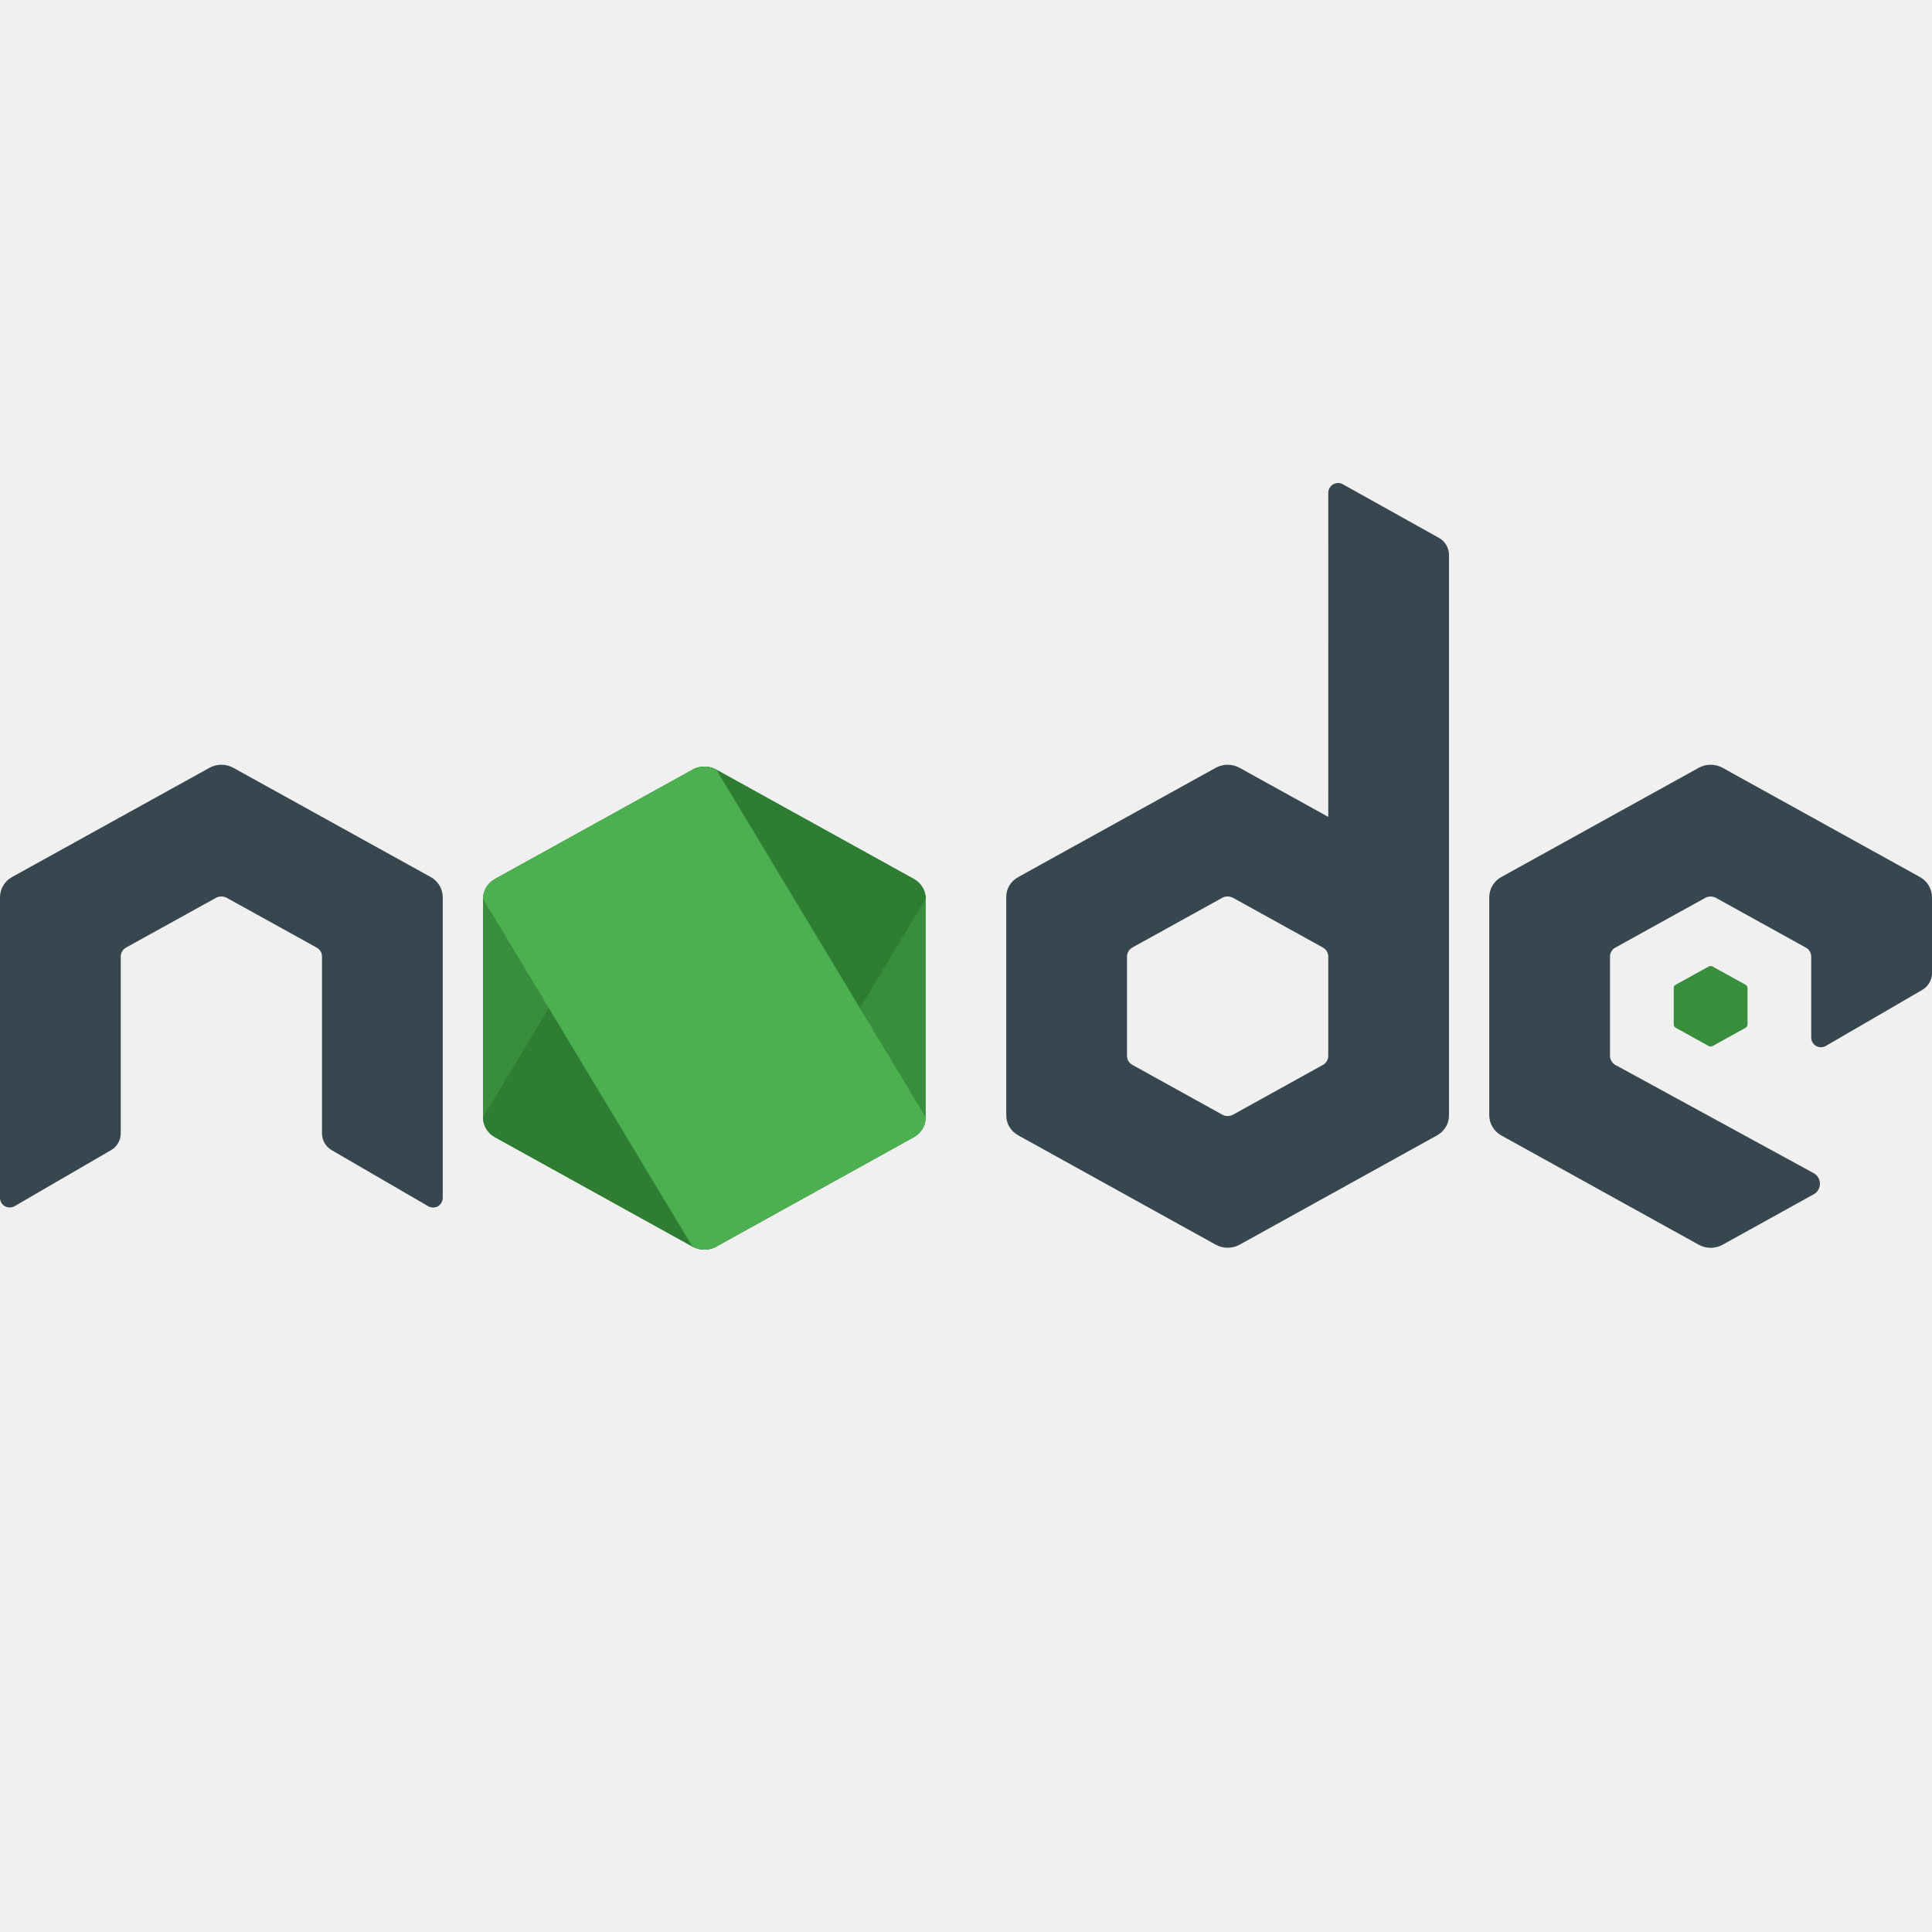
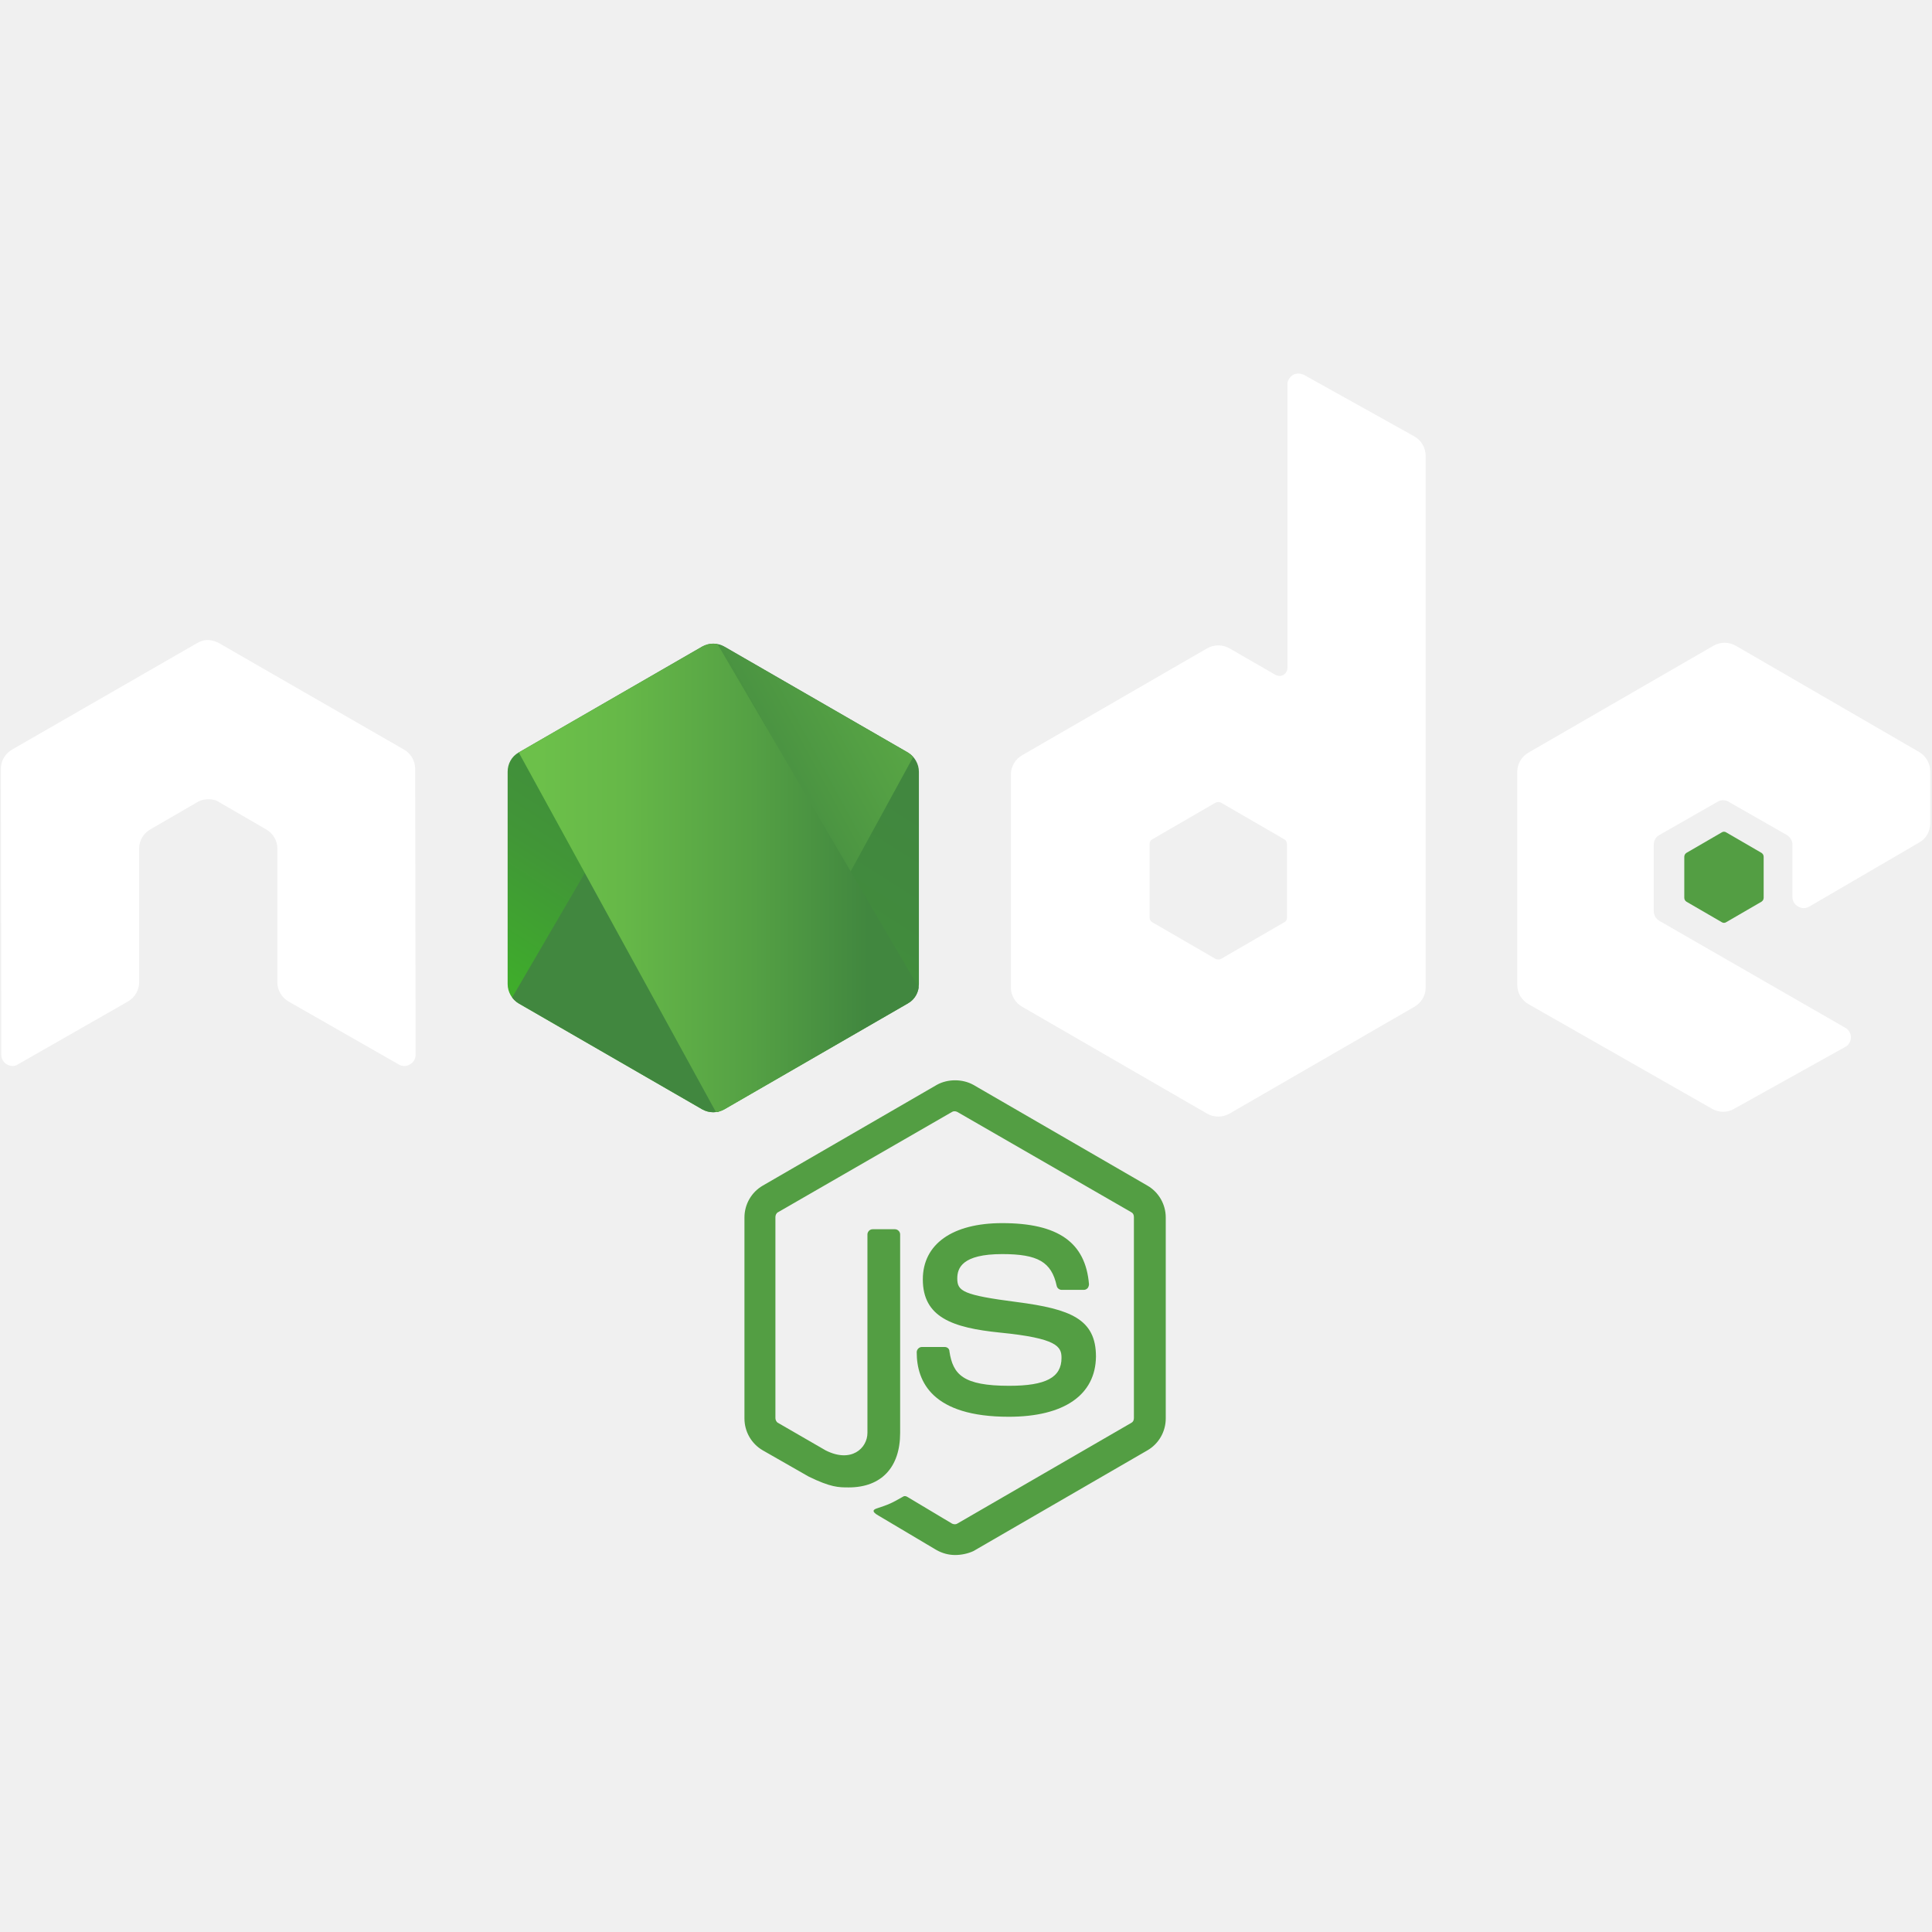
- <svg xmlns="http://www.w3.org/2000/svg" viewBox="0 0 48 48" width="96px" height="96px">
-   <path fill="#388e3c" d="M17.204 19.122l-4.907 2.715C12.113 21.938 12 22.126 12 22.329v5.433c0 .203.113.39.297.492l4.908 2.717c.183.101.41.101.593 0l4.907-2.717C22.887 28.152 23 27.965 23 27.762v-5.433c0-.203-.113-.39-.297-.492l-4.906-2.715c-.092-.051-.195-.076-.297-.076-.103 0-.205.025-.297.076M42.451 24.013l-.818.452c-.031.017-.049.048-.049.082v.906c0 .034.019.065.049.082l.818.453c.031.017.068.017.099 0l.818-.453c.03-.017.049-.048.049-.082v-.906c0-.034-.019-.065-.05-.082l-.818-.452C42.534 24.004 42.517 24 42.5 24S42.466 24.004 42.451 24.013" />
-   <path fill="#37474f" d="M35.751,13.364l-2.389-1.333c-0.075-0.042-0.167-0.041-0.241,0.003 c-0.074,0.044-0.12,0.123-0.12,0.209L33,20.295l-2.203-1.219C30.705,19.025,30.602,19,30.5,19c-0.102,0-0.205,0.025-0.297,0.076 h0.001l-4.907,2.715C25.113,21.892,25,22.08,25,22.282v5.433c0,0.203,0.113,0.39,0.297,0.492l4.908,2.717 c0.183,0.101,0.41,0.101,0.593,0l4.907-2.717C35.887,28.106,36,27.918,36,27.715V13.788C36,13.612,35.904,13.45,35.751,13.364z M32.866,26.458l-2.23,1.235c-0.083,0.046-0.186,0.046-0.269,0l-2.231-1.235C28.051,26.412,28,26.326,28,26.234v-2.47 c0-0.092,0.051-0.177,0.135-0.224l2.231-1.234h-0.001c0.042-0.023,0.088-0.034,0.135-0.034c0.047,0,0.093,0.012,0.135,0.034 l2.23,1.234C32.949,23.587,33,23.673,33,23.765v2.47C33,26.326,32.949,26.412,32.866,26.458z" />
-   <path fill="#2e7d32" d="M17.204,19.122L12,27.762c0,0.203,0.113,0.39,0.297,0.492l4.908,2.717 c0.183,0.101,0.41,0.101,0.593,0L23,22.329c0-0.203-0.113-0.39-0.297-0.492l-4.906-2.715c-0.092-0.051-0.195-0.076-0.297-0.076 c-0.103,0-0.205,0.025-0.297,0.076" />
-   <path fill="#4caf50" d="M17.204,19.122l-4.907,2.715C12.113,21.938,12,22.126,12,22.329l5.204,8.642 c0.183,0.101,0.41,0.101,0.593,0l4.907-2.717C22.887,28.152,23,27.965,23,27.762l-5.203-8.64c-0.092-0.051-0.195-0.076-0.297-0.076 c-0.103,0-0.205,0.025-0.297,0.076" />
-   <path fill="#37474f" d="M47.703 21.791l-4.906-2.715C42.705 19.025 42.602 19 42.5 19c-.102 0-.205.025-.297.076h.001l-4.907 2.715C37.114 21.892 37 22.084 37 22.294v5.411c0 .209.114.402.297.503l4.908 2.717c.184.102.409.102.593 0l2.263-1.253c.207-.115.206-.412-.002-.526l-4.924-2.687C40.052 26.412 40 26.325 40 26.231v-2.466c0-.092.05-.177.13-.221l2.235-1.236h-.001c.042-.023.088-.034.135-.034.047 0 .093.012.135.034l2.235 1.237c.08.044.13.129.13.221v2.012c0 .086.046.166.121.209.075.042.167.042.242-.001l2.398-1.393c.148-.086.24-.245.24-.417v-1.88C48 22.085 47.886 21.892 47.703 21.791zM10.703 21.791l-4.906-2.715C5.705 19.025 5.602 19 5.5 19c-.102 0-.205.025-.297.076h.001l-4.907 2.715C.114 21.892 0 22.084 0 22.294v7.465c0 .086.046.166.121.209.075.042.167.042.242-.001l2.398-1.393C2.909 28.488 3 28.329 3 28.157v-4.393c0-.092.05-.177.13-.221l2.235-1.236H5.365c.042-.023.088-.034.135-.034.047 0 .093.012.135.034l2.235 1.237C7.95 23.588 8 23.673 8 23.765v4.393c0 .172.091.331.24.417l2.398 1.393c.075.043.167.043.242.001C10.954 29.925 11 29.845 11 29.759v-7.464C11 22.085 10.886 21.892 10.703 21.791z" />
+ <svg xmlns="http://www.w3.org/2000/svg" xmlns:xlink="http://www.w3.org/1999/xlink" width="96px" height="96px" viewBox="0 -99 512 512" version="1.1" preserveAspectRatio="xMidYMid">
+   <defs>
+     <linearGradient x1="68.188%" y1="17.487%" x2="27.823%" y2="89.755%" id="linearGradient-1">
+       <stop stop-color="#41873F" offset="0%" />
+       <stop stop-color="#418B3D" offset="32.88%" />
+       <stop stop-color="#419637" offset="63.52%" />
+       <stop stop-color="#3FA92D" offset="93.19%" />
+       <stop stop-color="#3FAE2A" offset="100%" />
+     </linearGradient>
+     <path id="path-2" d="M57.903,1.849 C56.054,0.809 53.858,0.809 52.009,1.849 L3.352,29.934 C1.502,30.974 0.462,32.939 0.462,35.019 L0.462,91.305 C0.462,93.385 1.618,95.35 3.352,96.39 L52.009,124.475 C53.858,125.515 56.054,125.515 57.903,124.475 L106.561,96.39 C108.41,95.35 109.45,93.385 109.45,91.305 L109.45,35.019 C109.45,32.939 108.294,30.974 106.561,29.934 L57.903,1.849 L57.903,1.849 Z" />
+     <linearGradient x1="43.277%" y1="55.169%" x2="159.245%" y2="-18.306%" id="linearGradient-4">
+       <stop stop-color="#41873F" offset="13.76%" />
+       <stop stop-color="#54A044" offset="40.32%" />
+       <stop stop-color="#66B848" offset="71.36%" />
+       <stop stop-color="#6CC04A" offset="90.81%" />
+     </linearGradient>
+     <linearGradient x1="-4413.77%" y1="13.43%" x2="5327.93%" y2="13.43%" id="linearGradient-5">
+       <stop stop-color="#6CC04A" offset="9.192%" />
+       <stop stop-color="#66B848" offset="28.64%" />
+       <stop stop-color="#54A044" offset="59.68%" />
+       <stop stop-color="#41873F" offset="86.24%" />
+     </linearGradient>
+     <linearGradient x1="-4.389%" y1="49.997%" x2="101.499%" y2="49.997%" id="linearGradient-6">
+       <stop stop-color="#6CC04A" offset="9.192%" />
+       <stop stop-color="#66B848" offset="28.64%" />
+       <stop stop-color="#54A044" offset="59.68%" />
+       <stop stop-color="#41873F" offset="86.24%" />
+     </linearGradient>
+     <linearGradient x1="-9713.77%" y1="36.21%" x2="27.93%" y2="36.21%" id="linearGradient-7">
+       <stop stop-color="#6CC04A" offset="9.192%" />
+       <stop stop-color="#66B848" offset="28.64%" />
+       <stop stop-color="#54A044" offset="59.68%" />
+       <stop stop-color="#41873F" offset="86.24%" />
+     </linearGradient>
+     <linearGradient x1="-103.861%" y1="50.275%" x2="100.797%" y2="50.275%" id="linearGradient-8">
+       <stop stop-color="#6CC04A" offset="9.192%" />
+       <stop stop-color="#66B848" offset="28.64%" />
+       <stop stop-color="#54A044" offset="59.68%" />
+       <stop stop-color="#41873F" offset="86.24%" />
+     </linearGradient>
+     <linearGradient x1="130.613%" y1="-211.069%" x2="4.393%" y2="201.605%" id="linearGradient-9">
+       <stop stop-color="#41873F" offset="0%" />
+       <stop stop-color="#418B3D" offset="32.88%" />
+       <stop stop-color="#419637" offset="63.52%" />
+       <stop stop-color="#3FA92D" offset="93.19%" />
+       <stop stop-color="#3FAE2A" offset="100%" />
+     </linearGradient>
+   </defs>
+   <g fill="none">
+     <path d="M253.111,313.094 C251.377,313.094 249.759,312.632 248.256,311.823 L232.885,302.693 C230.573,301.421 231.729,300.959 232.423,300.728 C235.543,299.688 236.121,299.456 239.357,297.607 C239.704,297.376 240.166,297.492 240.513,297.723 L252.302,304.773 C252.764,305.004 253.342,305.004 253.688,304.773 L299.803,278.075 C300.265,277.844 300.497,277.381 300.497,276.804 L300.497,223.523 C300.497,222.945 300.265,222.483 299.803,222.252 L253.688,195.67 C253.226,195.438 252.648,195.438 252.302,195.67 L206.187,222.252 C205.725,222.483 205.493,223.061 205.493,223.523 L205.493,276.804 C205.493,277.266 205.725,277.844 206.187,278.075 L218.785,285.356 C225.604,288.823 229.88,284.778 229.88,280.733 L229.88,228.146 C229.88,227.453 230.458,226.759 231.267,226.759 L237.161,226.759 C237.855,226.759 238.548,227.337 238.548,228.146 L238.548,280.733 C238.548,289.864 233.578,295.18 224.91,295.18 C222.252,295.18 220.172,295.18 214.277,292.291 L202.142,285.356 C199.137,283.623 197.288,280.386 197.288,276.919 L197.288,223.639 C197.288,220.172 199.137,216.935 202.142,215.202 L248.256,188.504 C251.146,186.886 255.075,186.886 257.965,188.504 L304.079,215.202 C307.084,216.935 308.934,220.172 308.934,223.639 L308.934,276.919 C308.934,280.386 307.084,283.623 304.079,285.356 L257.965,312.054 C256.462,312.748 254.729,313.094 253.111,313.094 Z M267.326,276.457 C247.101,276.457 242.94,267.211 242.94,259.352 C242.94,258.658 243.518,257.965 244.327,257.965 L250.337,257.965 C251.03,257.965 251.608,258.427 251.608,259.121 C252.533,265.246 255.191,268.251 267.442,268.251 C277.15,268.251 281.311,266.055 281.311,260.854 C281.311,257.849 280.155,255.653 265.015,254.151 C252.417,252.879 244.558,250.106 244.558,240.051 C244.558,230.689 252.417,225.141 265.593,225.141 C280.386,225.141 287.668,230.227 288.592,241.322 C288.592,241.669 288.477,242.015 288.246,242.362 C288.014,242.593 287.668,242.824 287.321,242.824 L281.311,242.824 C280.733,242.824 280.155,242.362 280.04,241.784 C278.653,235.428 275.07,233.347 265.593,233.347 C254.96,233.347 253.688,237.046 253.688,239.819 C253.688,243.171 255.191,244.211 269.522,246.06 C283.738,247.91 290.442,250.568 290.442,260.507 C290.326,270.678 282.005,276.457 267.326,276.457 Z" fill="#539E43" />
+     <path d="M110.028,104.712 C110.028,102.631 108.872,100.666 107.023,99.626 L58.019,71.426 C57.21,70.963 56.285,70.732 55.361,70.617 L54.898,70.617 C53.974,70.617 53.049,70.963 52.24,71.426 L3.236,99.626 C1.387,100.666 0.231,102.631 0.231,104.712 L0.347,180.529 C0.347,181.569 0.925,182.609 1.849,183.072 C2.774,183.65 3.93,183.65 4.739,183.072 L33.864,166.429 C35.713,165.389 36.869,163.424 36.869,161.344 L36.869,125.862 C36.869,123.781 38.024,121.817 39.874,120.777 L52.24,113.611 C53.165,113.033 54.205,112.802 55.245,112.802 C56.285,112.802 57.326,113.033 58.135,113.611 L70.501,120.777 C72.35,121.817 73.506,123.781 73.506,125.862 L73.506,161.344 C73.506,163.424 74.662,165.389 76.511,166.429 L105.636,183.072 C106.561,183.65 107.716,183.65 108.641,183.072 C109.566,182.609 110.144,181.569 110.144,180.529 L110.028,104.712 L110.028,104.712 Z" fill="#ffffff" />
+     <path d="M345.571,0.347 C344.647,-0.116 343.491,-0.116 342.682,0.347 C341.757,0.925 341.179,1.849 341.179,2.889 L341.179,78.014 C341.179,78.707 340.833,79.4 340.139,79.863 C339.446,80.209 338.752,80.209 338.059,79.863 L325.808,72.813 C323.958,71.772 321.763,71.772 319.913,72.813 L270.909,101.129 C269.06,102.169 267.904,104.134 267.904,106.214 L267.904,162.73 C267.904,164.811 269.06,166.776 270.909,167.816 L319.913,196.132 C321.763,197.172 323.958,197.172 325.808,196.132 L374.812,167.816 C376.661,166.776 377.817,164.811 377.817,162.73 L377.817,21.844 C377.817,19.648 376.661,17.683 374.812,16.643 L345.571,0.347 L345.571,0.347 Z M341.064,144.123 C341.064,144.701 340.833,145.163 340.37,145.394 L323.612,155.102 C323.149,155.334 322.572,155.334 322.109,155.102 L305.351,145.394 C304.888,145.163 304.657,144.585 304.657,144.123 L304.657,124.706 C304.657,124.128 304.888,123.666 305.351,123.435 L322.109,113.726 C322.572,113.495 323.149,113.495 323.612,113.726 L340.37,123.435 C340.833,123.666 341.064,124.244 341.064,124.706 L341.064,144.123 L341.064,144.123 Z" fill="#ffffff" />
+     <g transform="translate(401.0474, 70.50113)">
+       <path d="M107.601,53.743 C109.45,52.702 110.49,50.738 110.49,48.657 L110.49,34.904 C110.49,32.823 109.335,30.859 107.601,29.819 L58.944,1.618 C57.094,0.578 54.898,0.578 53.049,1.618 L4.045,29.934 C2.196,30.974 1.04,32.939 1.04,35.019 L1.04,91.536 C1.04,93.616 2.196,95.581 4.045,96.621 L52.702,124.359 C54.552,125.4 56.748,125.4 58.481,124.359 L87.953,107.948 C88.878,107.485 89.456,106.445 89.456,105.405 C89.456,104.365 88.878,103.325 87.953,102.862 L38.718,74.546 C37.793,73.968 37.215,73.044 37.215,72.004 L37.215,54.321 C37.215,53.28 37.793,52.24 38.718,51.778 L54.089,42.994 C55.014,42.416 56.17,42.416 57.094,42.994 L72.466,51.778 C73.391,52.356 73.968,53.28 73.968,54.321 L73.968,68.19 C73.968,69.23 74.546,70.27 75.471,70.732 C76.395,71.31 77.551,71.31 78.476,70.732 L107.601,53.743 L107.601,53.743 Z" fill="#ffffff" />
+       <path d="M55.245,51.084 C55.592,50.853 56.054,50.853 56.401,51.084 L65.763,56.516 C66.109,56.748 66.34,57.094 66.34,57.557 L66.34,68.421 C66.34,68.883 66.109,69.23 65.763,69.461 L56.401,74.893 C56.054,75.124 55.592,75.124 55.245,74.893 L45.884,69.461 C45.537,69.23 45.306,68.883 45.306,68.421 L45.306,57.557 C45.306,57.094 45.537,56.748 45.884,56.516 L55.245,51.084 L55.245,51.084 Z" fill="#539E43" />
+     </g>
+     <g transform="translate(134.0677, 70.50113)">
+       <mask id="mask-3" fill="white">
+         <use xlink:href="#path-2" />
+       </mask>
+       <use fill="url(#linearGradient-1)" xlink:href="#path-2" />
+       <g mask="url(#mask-3)">
+         <path d="M51.893,1.849 L3.121,29.934 C1.271,30.974 0,32.939 0,35.019 L0,91.305 C0,92.692 0.578,93.963 1.502,95.003 L56.285,1.156 C54.898,0.925 53.28,1.04 51.893,1.849 L51.893,1.849 Z" />
+         <path d="M56.632,125.053 C57.094,124.937 57.557,124.706 58.019,124.475 L106.792,96.39 C108.641,95.35 109.797,93.385 109.797,91.305 L109.797,35.019 C109.797,33.517 109.103,32.014 108.063,30.974 L56.632,125.053 L56.632,125.053 Z" />
+         <path d="M106.676,29.934 L57.788,1.849 C57.326,1.618 56.748,1.387 56.285,1.271 L1.502,95.119 C1.965,95.697 2.543,96.159 3.121,96.506 L52.009,124.591 C53.396,125.4 55.014,125.631 56.516,125.168 L107.948,31.09 C107.601,30.628 107.139,30.281 106.676,29.934 L106.676,29.934 Z" fill="url(#linearGradient-4)" />
+       </g>
+       <g mask="url(#mask-3)">
+         <g transform="translate(0, -9.24605)">
+           <path d="M109.797,100.551 L109.797,44.265 C109.797,42.185 108.526,40.22 106.676,39.18 L57.788,11.095 C57.21,10.749 56.632,10.517 55.939,10.402 L109.45,101.822 C109.681,101.475 109.797,101.013 109.797,100.551 L109.797,100.551 Z" fill="none" />
+           <path d="M3.121,39.18 C1.271,40.22 0,42.185 0,44.265 L0,100.551 C0,102.631 1.387,104.596 3.121,105.636 L52.009,133.721 C53.165,134.414 54.436,134.646 55.823,134.414 L3.467,39.065 L3.121,39.18 L3.121,39.18 Z" fill="none" />
+           <path fill="url(#linearGradient-5)" fill-rule="evenodd" d="M50.391,0.809 L49.698,1.156 L50.622,1.156 L50.391,0.809 Z" />
+           <path d="M106.792,105.636 C108.179,104.827 109.219,103.44 109.681,101.938 L56.054,10.402 C54.667,10.171 53.165,10.286 51.893,11.095 L3.352,39.065 L55.707,134.53 C56.401,134.414 57.21,134.183 57.903,133.837 L106.792,105.636 L106.792,105.636 Z" fill="url(#linearGradient-6)" fill-rule="evenodd" />
+           <path fill="url(#linearGradient-7)" fill-rule="evenodd" d="M111.299,104.712 L110.953,104.134 L110.953,104.943 L111.299,104.712 Z" />
+           <path d="M106.792,105.636 L58.019,133.721 C57.326,134.068 56.632,134.299 55.823,134.414 L56.748,136.148 L110.837,104.827 L110.837,104.134 L109.45,101.822 C109.219,103.44 108.179,104.827 106.792,105.636 L106.792,105.636 Z" fill="url(#linearGradient-8)" fill-rule="evenodd" />
+           <path d="M106.792,105.636 L58.019,133.721 C57.326,134.068 56.632,134.299 55.823,134.414 L56.748,136.148 L110.837,104.827 L110.837,104.134 L109.45,101.822 C109.219,103.44 108.179,104.827 106.792,105.636 L106.792,105.636 Z" fill="url(#linearGradient-9)" fill-rule="evenodd" />
+         </g>
+       </g>
+     </g>
+   </g>
</svg>
